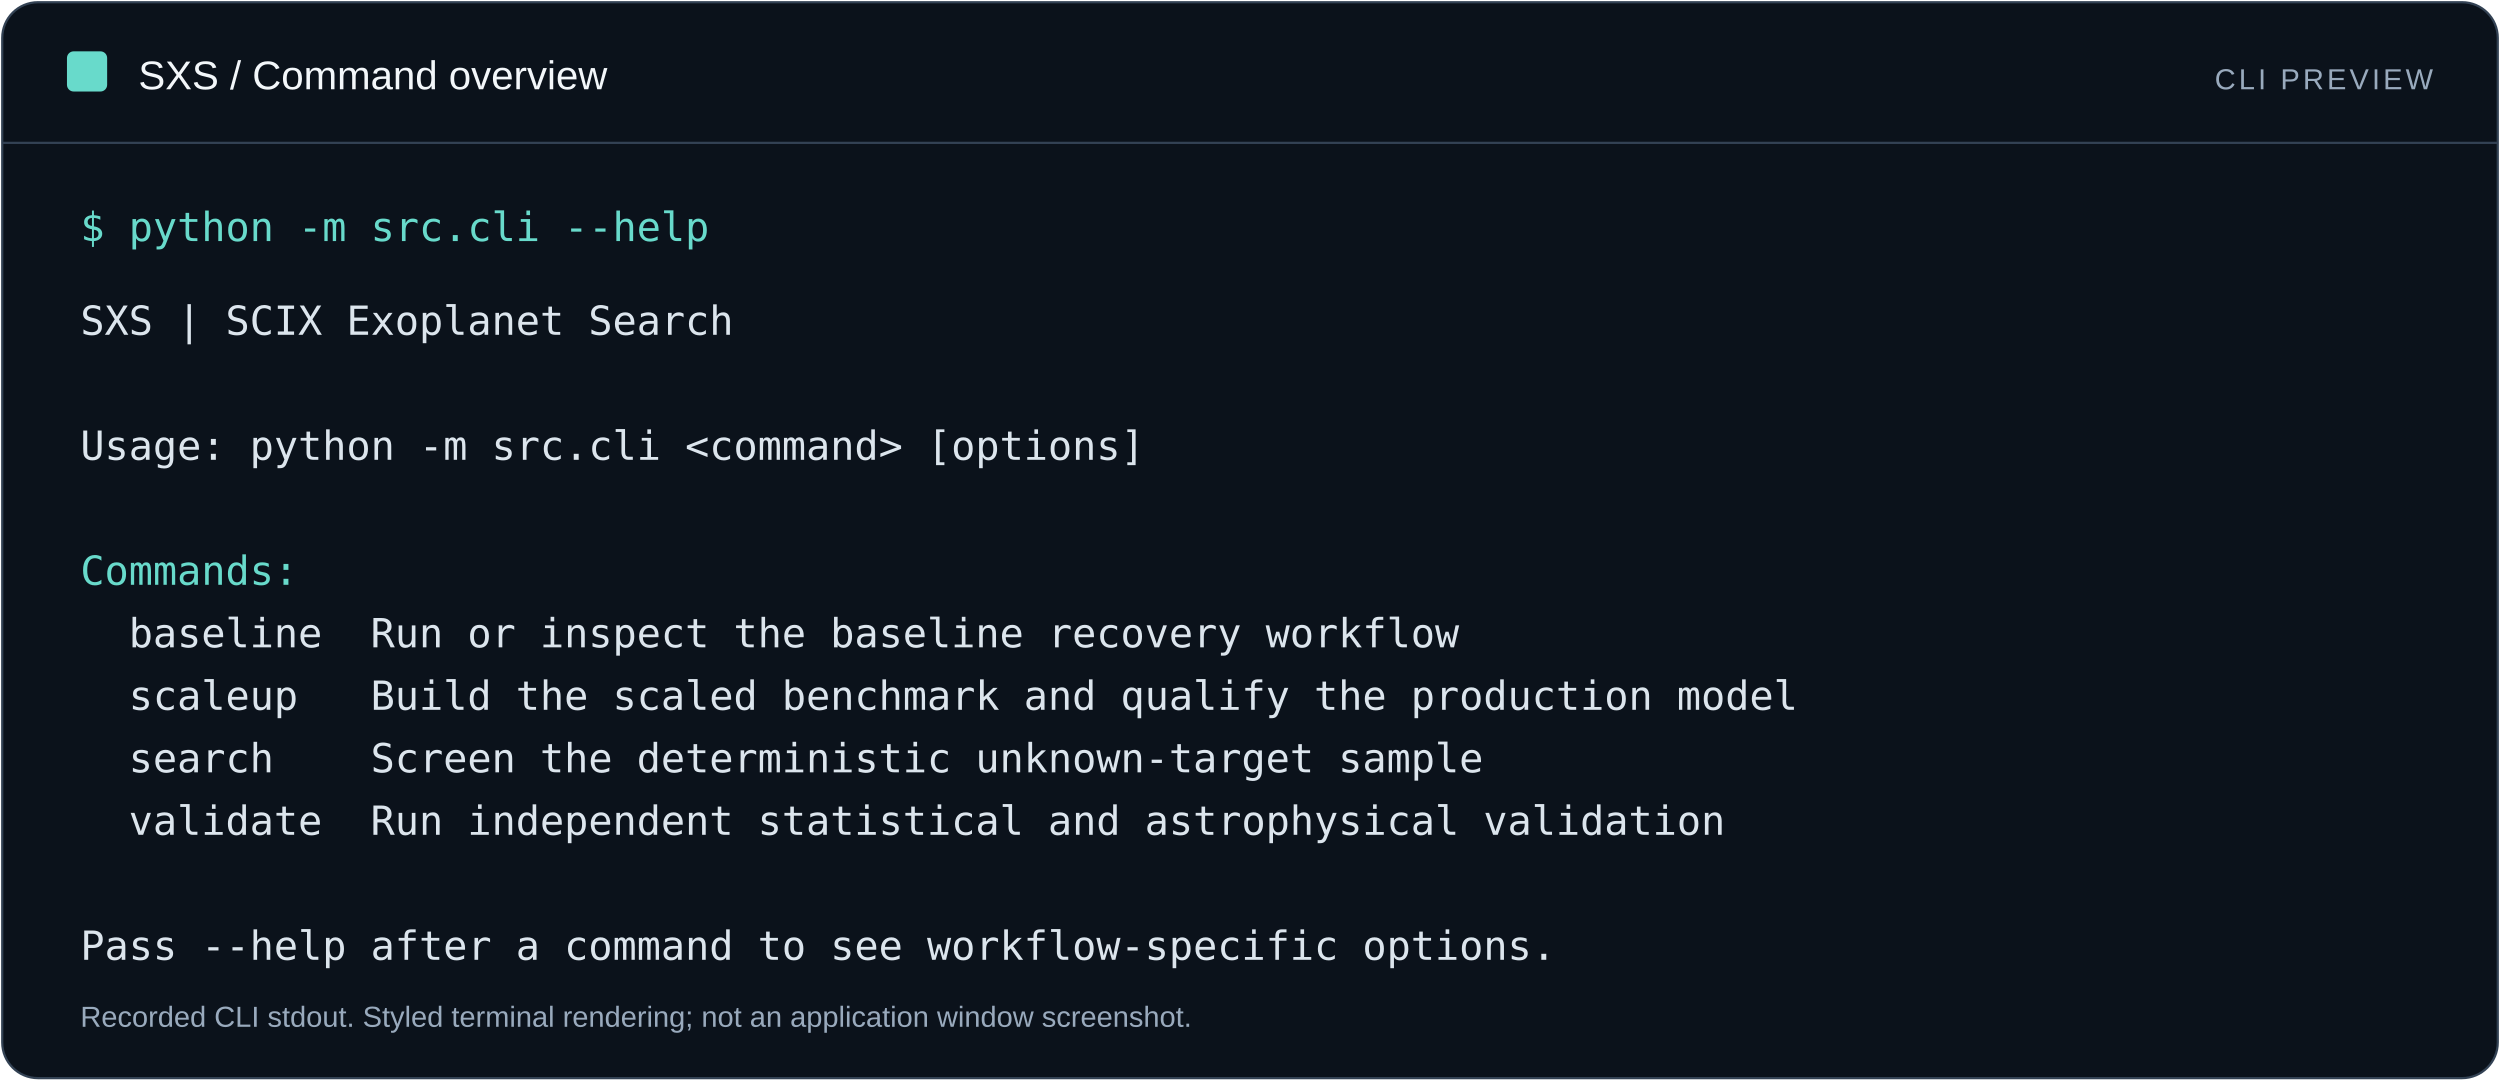
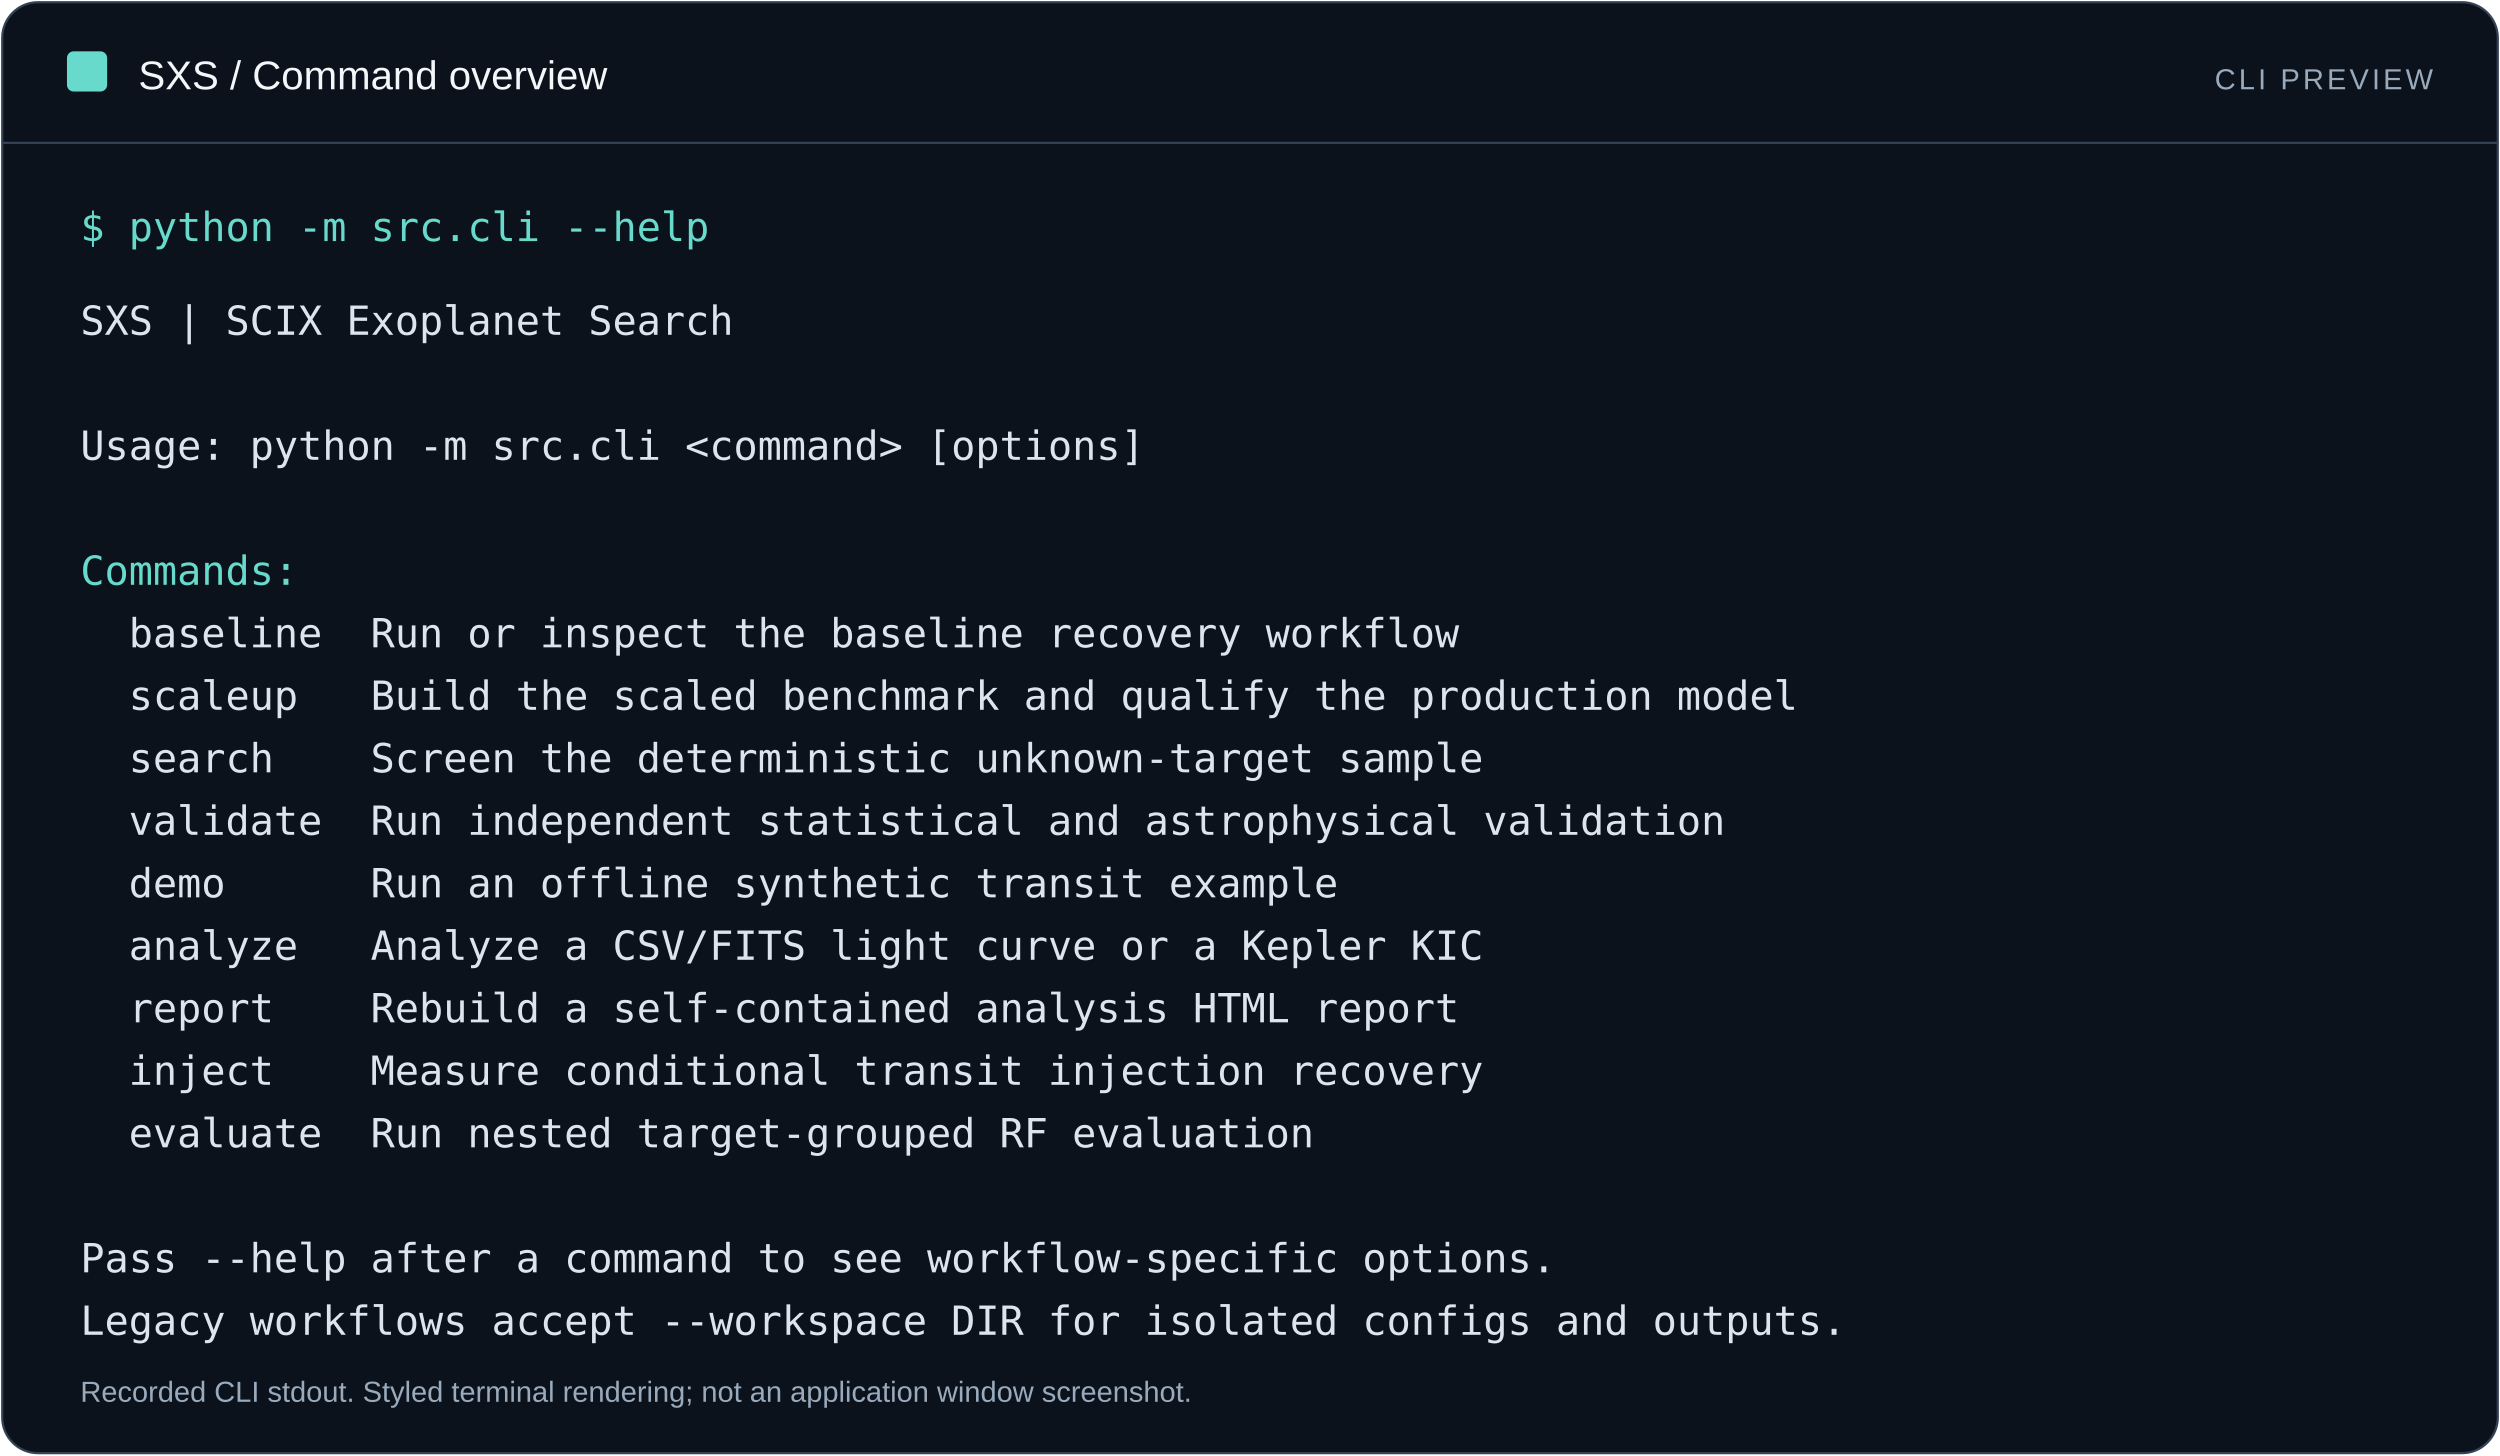
- <svg xmlns="http://www.w3.org/2000/svg" width="1120" height="484" viewBox="0 0 1120 484" role="img" aria-labelledby="title desc">
-   <rect x="1" y="1" width="1118" height="482" rx="16" fill="#0b121b" stroke="#334254" />
+ <svg xmlns="http://www.w3.org/2000/svg" width="1120" height="652" viewBox="0 0 1120 652" role="img" aria-labelledby="title desc">
+   <rect x="1" y="1" width="1118" height="650" rx="16" fill="#0b121b" stroke="#334254" />
  <path d="M1 64H1119" stroke="#334254" />
  <rect x="30" y="23" width="18" height="18" rx="3" fill="#68dacb" />
  <text x="62" y="40" font-family="Arial, sans-serif" font-size="18" fill="#f3f7fa">SXS / Command overview</text>
  <text x="1090" y="40" text-anchor="end" font-family="Arial, sans-serif" font-size="13" letter-spacing="1.4" fill="#99aabd">CLI PREVIEW</text>
  <g font-family="Consolas, DejaVu Sans Mono, monospace" font-size="18">
    <text x="36" y="108" fill="#68dacb">$ python -m src.cli --help</text>
    <text x="36" y="150" fill="#dce5ed" xml:space="preserve">SXS | SCIX Exoplanet Search</text>
    <text x="36" y="178" fill="#dce5ed" xml:space="preserve" />
    <text x="36" y="206" fill="#dce5ed" xml:space="preserve">Usage: python -m src.cli &lt;command&gt; [options]</text>
    <text x="36" y="234" fill="#dce5ed" xml:space="preserve" />
    <text x="36" y="262" fill="#68dacb" xml:space="preserve">Commands:</text>
    <text x="36" y="290" fill="#dce5ed" xml:space="preserve">  baseline  Run or inspect the baseline recovery workflow</text>
    <text x="36" y="318" fill="#dce5ed" xml:space="preserve">  scaleup   Build the scaled benchmark and qualify the production model</text>
    <text x="36" y="346" fill="#dce5ed" xml:space="preserve">  search    Screen the deterministic unknown-target sample</text>
    <text x="36" y="374" fill="#dce5ed" xml:space="preserve">  validate  Run independent statistical and astrophysical validation</text>
-     <text x="36" y="402" fill="#dce5ed" xml:space="preserve" />
-     <text x="36" y="430" fill="#dce5ed" xml:space="preserve">Pass --help after a command to see workflow-specific options.</text>
+     <text x="36" y="402" fill="#dce5ed" xml:space="preserve">  demo      Run an offline synthetic transit example</text>
+     <text x="36" y="430" fill="#dce5ed" xml:space="preserve">  analyze   Analyze a CSV/FITS light curve or a Kepler KIC</text>
+     <text x="36" y="458" fill="#dce5ed" xml:space="preserve">  report    Rebuild a self-contained analysis HTML report</text>
+     <text x="36" y="486" fill="#dce5ed" xml:space="preserve">  inject    Measure conditional transit injection recovery</text>
+     <text x="36" y="514" fill="#dce5ed" xml:space="preserve">  evaluate  Run nested target-grouped RF evaluation</text>
+     <text x="36" y="542" fill="#dce5ed" xml:space="preserve" />
+     <text x="36" y="570" fill="#dce5ed" xml:space="preserve">Pass --help after a command to see workflow-specific options.</text>
+     <text x="36" y="598" fill="#dce5ed" xml:space="preserve">Legacy workflows accept --workspace DIR for isolated configs and outputs.</text>
  </g>
-   <text x="36" y="460" font-family="Arial, sans-serif" font-size="13" fill="#99aabd">Recorded CLI stdout. Styled terminal rendering; not an application window screenshot.</text>
+   <text x="36" y="628" font-family="Arial, sans-serif" font-size="13" fill="#99aabd">Recorded CLI stdout. Styled terminal rendering; not an application window screenshot.</text>
</svg>
